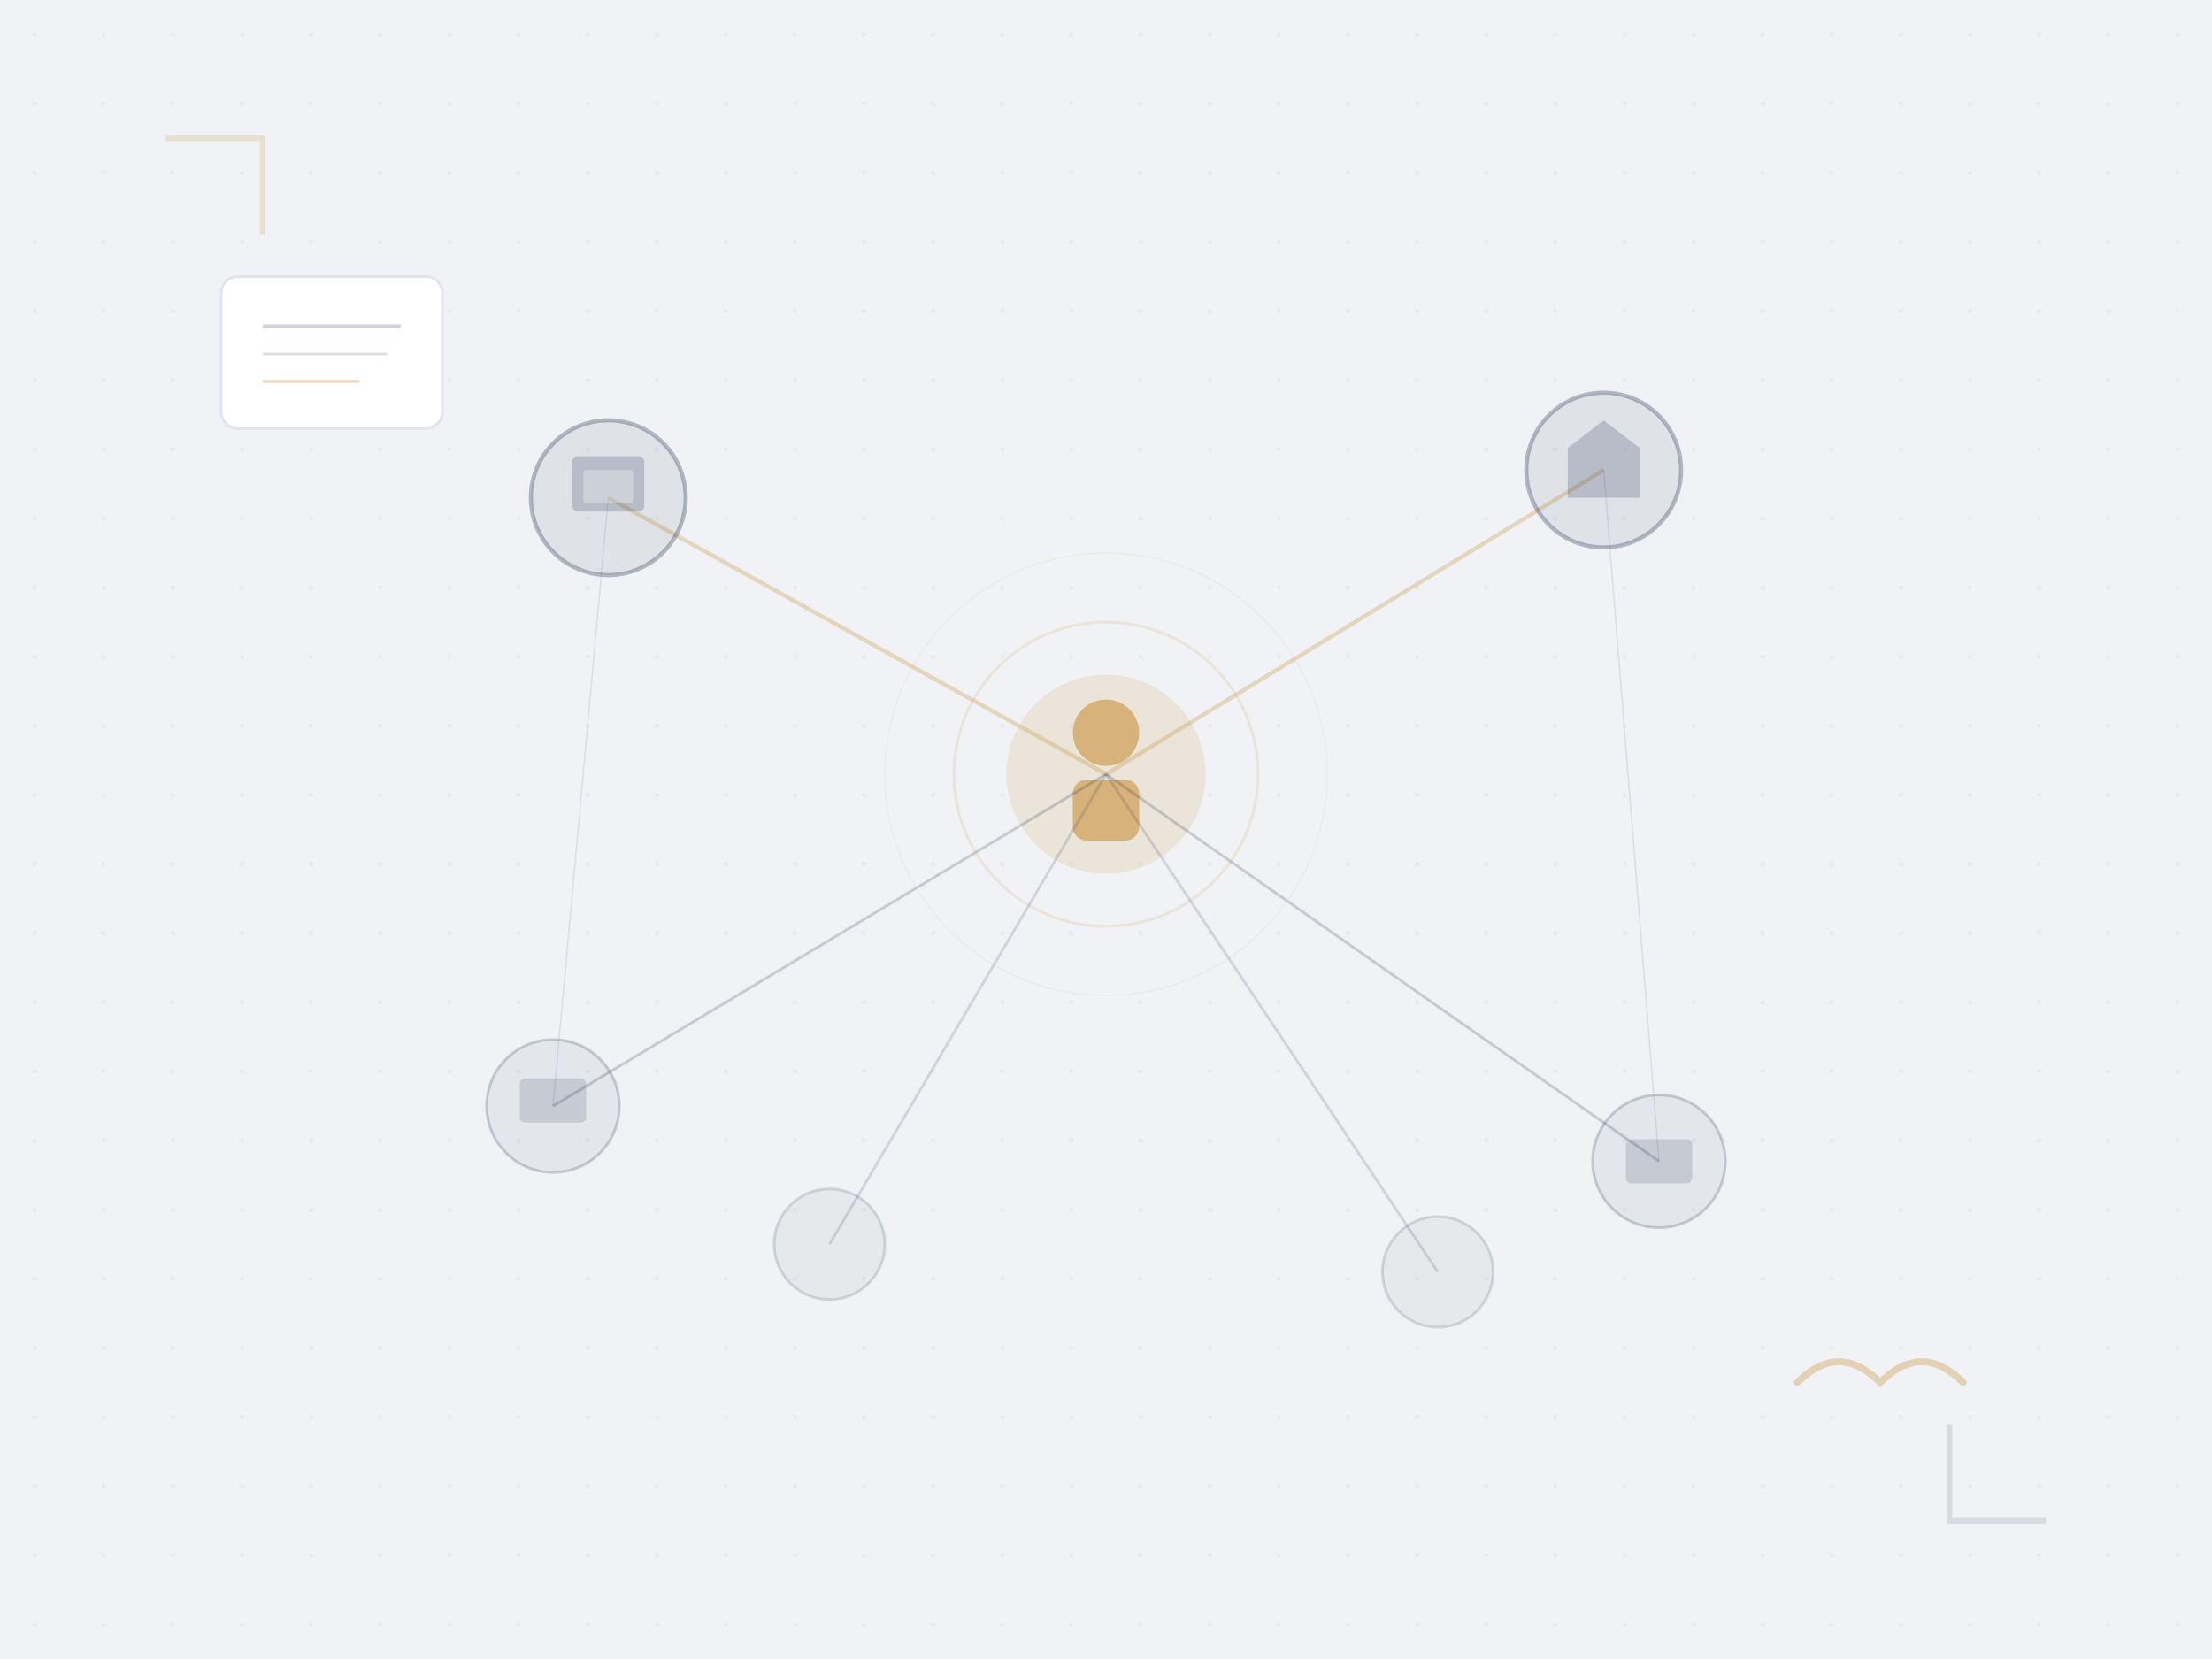
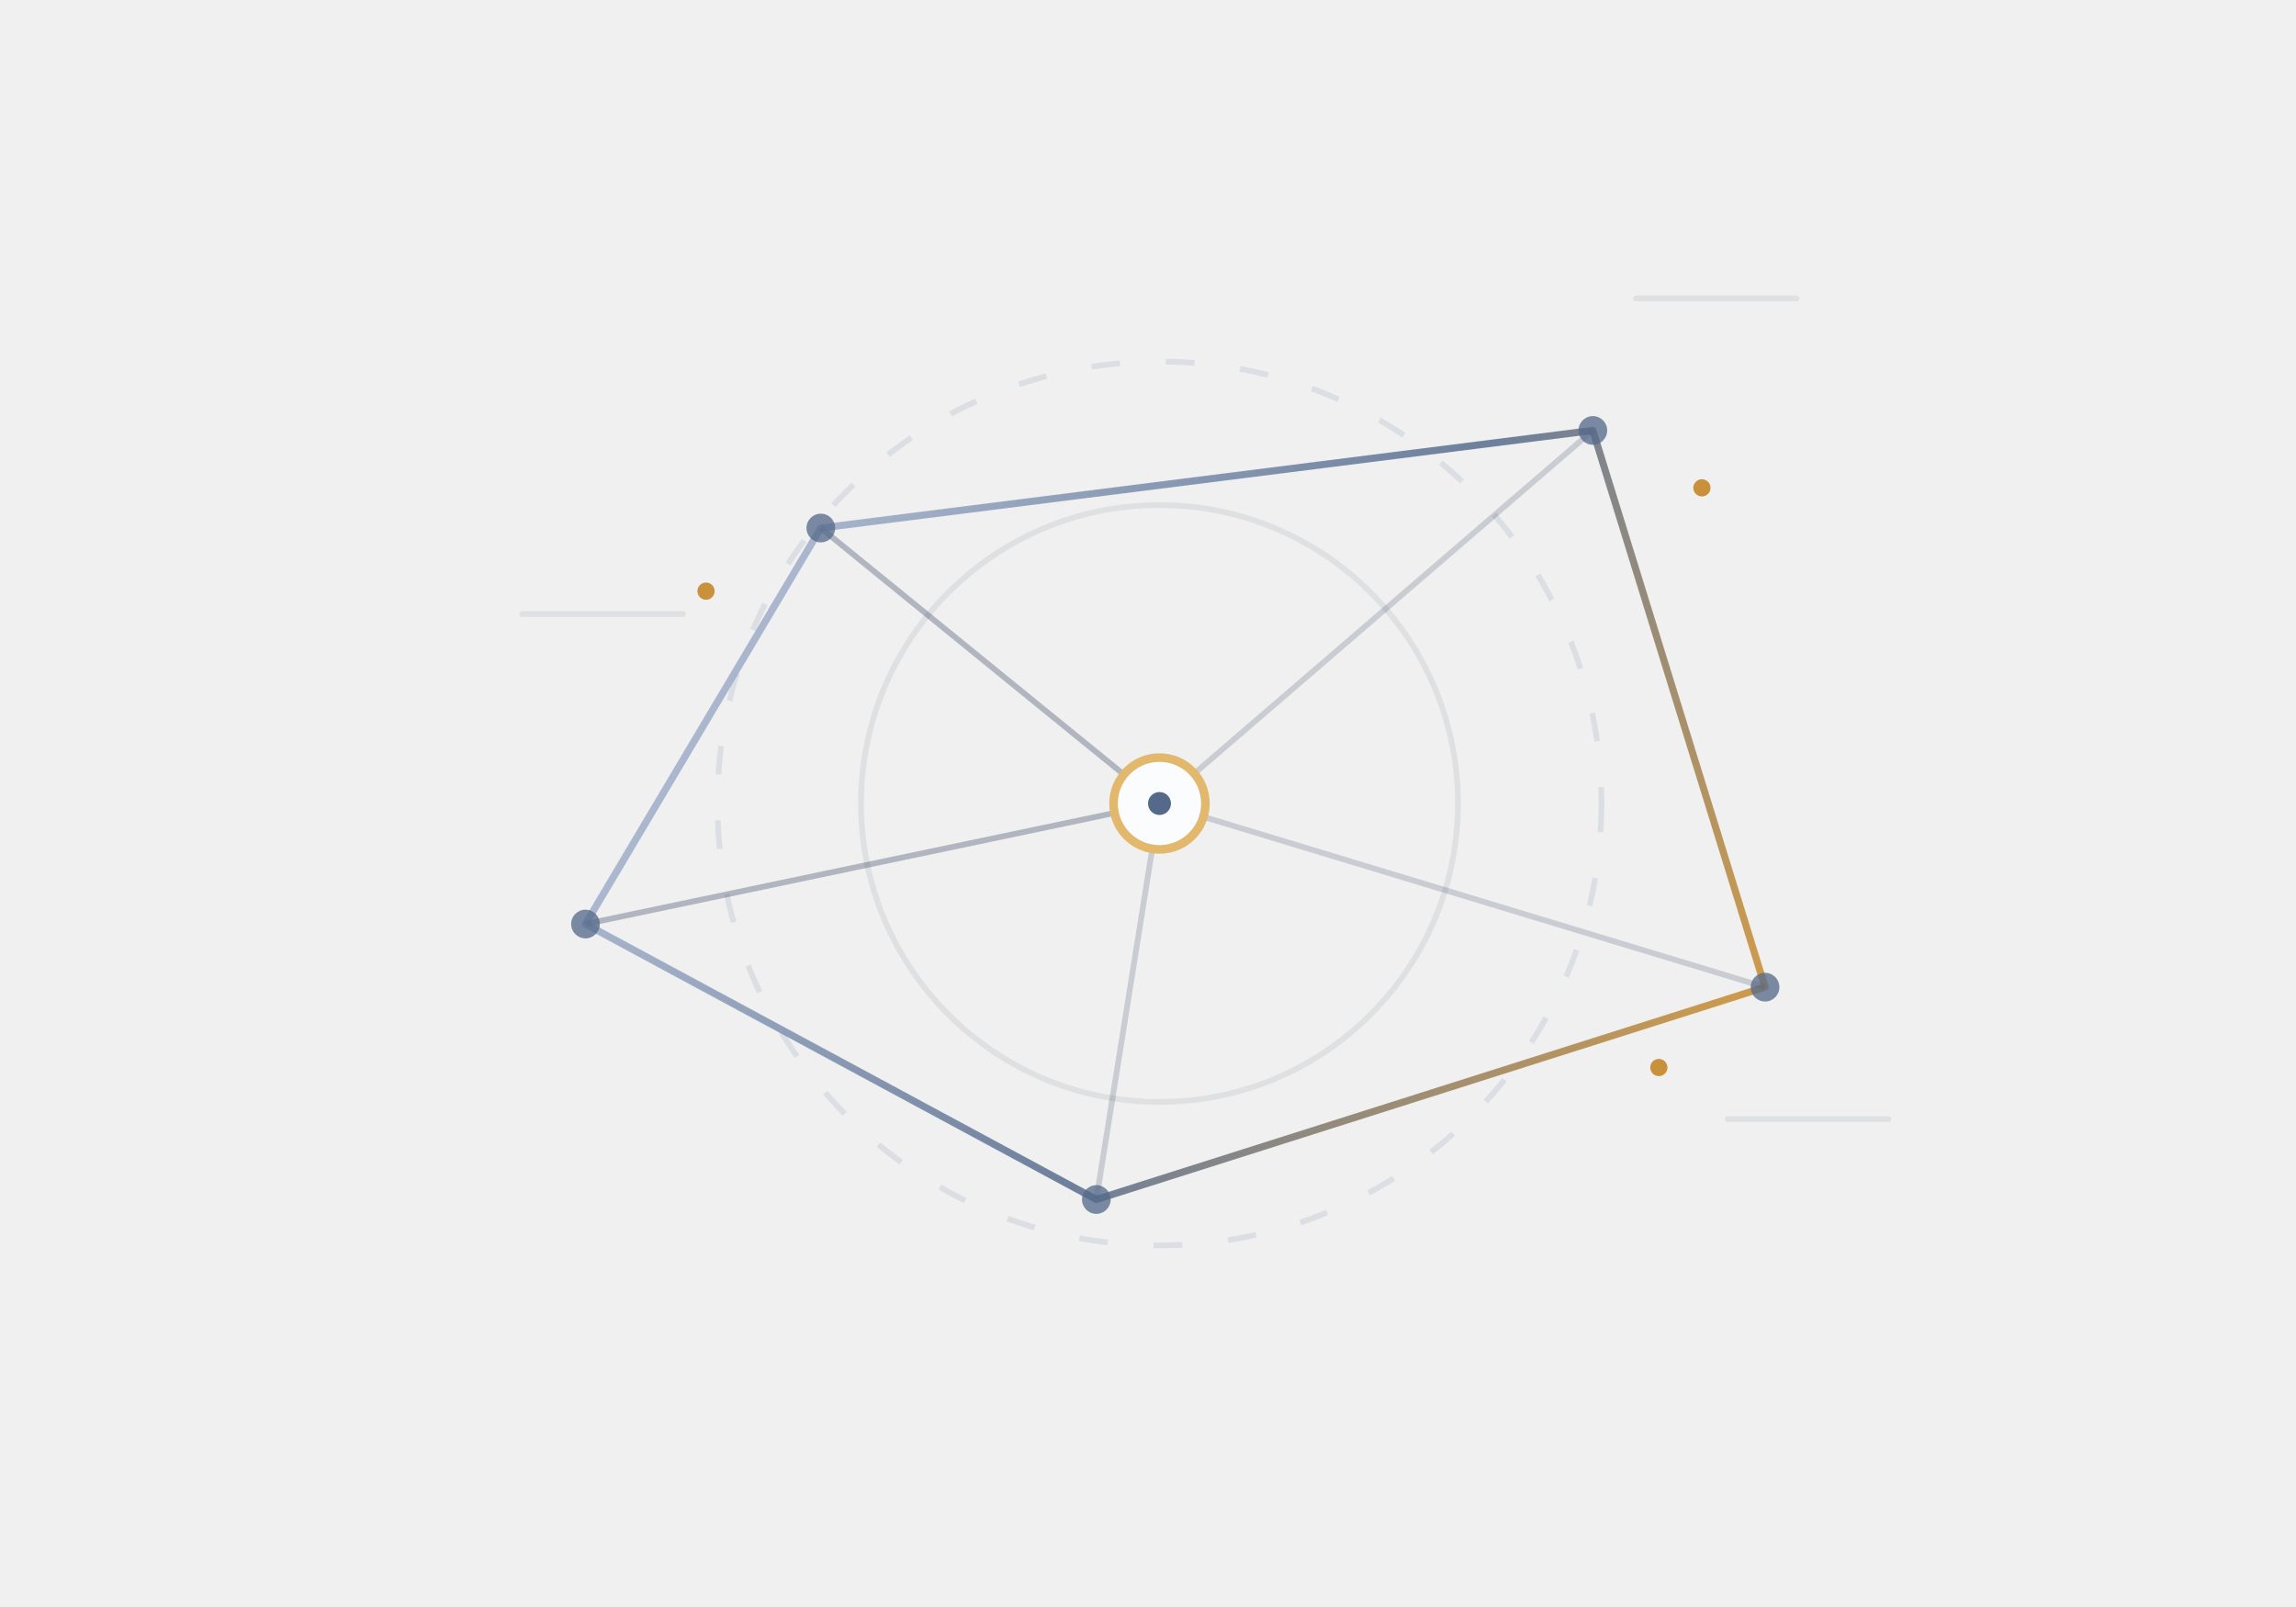
- <svg xmlns="http://www.w3.org/2000/svg" viewBox="0 0 800 600" fill="none">
-   <rect width="800" height="600" fill="#F0F2F5" />
+ <svg xmlns="http://www.w3.org/2000/svg" viewBox="0 0 800 560" width="800" height="560" fill="none">
  <defs>
-     <pattern id="dots2" width="25" height="25" patternUnits="userSpaceOnUse">
-       <circle cx="12.5" cy="12.5" r="0.8" fill="#1B2A4A" opacity="0.05" />
-     </pattern>
+     <linearGradient id="sh-gold" x1="260" y1="183" x2="590" y2="370" gradientUnits="userSpaceOnUse">
+       <stop offset="0" stop-color="#A7B5CF" />
+       <stop offset="0.56" stop-color="#5E7393" />
+       <stop offset="1" stop-color="#C9913B" />
+     </linearGradient>
  </defs>
-   <rect width="800" height="600" fill="url(#dots2)" />
-   <circle cx="400" cy="280" r="35" fill="#C9913B" opacity="0.15" stroke="#C9913B" stroke-width="2" />
-   <circle cx="400" cy="265" r="12" fill="#C9913B" opacity="0.6" />
-   <rect x="388" y="282" width="24" height="22" rx="5" fill="#C9913B" opacity="0.6" />
-   <line x1="400" y1="280" x2="220" y2="180" stroke="#C9913B" stroke-width="1.5" opacity="0.3" />
-   <line x1="400" y1="280" x2="580" y2="170" stroke="#C9913B" stroke-width="1.5" opacity="0.3" />
-   <line x1="400" y1="280" x2="200" y2="400" stroke="#1B2A4A" stroke-width="1" opacity="0.2" />
-   <line x1="400" y1="280" x2="600" y2="420" stroke="#1B2A4A" stroke-width="1" opacity="0.2" />
-   <line x1="400" y1="280" x2="300" y2="450" stroke="#1B2A4A" stroke-width="1" opacity="0.15" />
-   <line x1="400" y1="280" x2="520" y2="460" stroke="#1B2A4A" stroke-width="1" opacity="0.15" />
-   <line x1="220" y1="180" x2="200" y2="400" stroke="#1B2A4A" stroke-width="0.5" opacity="0.1" />
-   <line x1="580" y1="170" x2="600" y2="420" stroke="#1B2A4A" stroke-width="0.5" opacity="0.1" />
-   <circle cx="220" cy="180" r="28" fill="#1B2A4A" fill-opacity="0.08" stroke="#1B2A4A" stroke-width="1.5" stroke-opacity="0.3" />
-   <rect x="207" y="165" width="26" height="20" rx="2" fill="#1B2A4A" opacity="0.2" />
-   <rect x="211" y="170" width="18" height="12" rx="1" fill="#FFFFFF" opacity="0.3" />
-   <circle cx="580" cy="170" r="28" fill="#1B2A4A" fill-opacity="0.08" stroke="#1B2A4A" stroke-width="1.5" stroke-opacity="0.3" />
-   <path d="M567 162 L580 152 L593 162 L593 180 L567 180 Z" fill="#1B2A4A" opacity="0.2" />
-   <circle cx="200" cy="400" r="24" fill="#1B2A4A" fill-opacity="0.06" stroke="#1B2A4A" stroke-width="1" stroke-opacity="0.2" />
-   <rect x="188" y="390" width="24" height="16" rx="2" fill="#1B2A4A" opacity="0.15" />
-   <circle cx="600" cy="420" r="24" fill="#1B2A4A" fill-opacity="0.06" stroke="#1B2A4A" stroke-width="1" stroke-opacity="0.2" />
-   <rect x="588" y="412" width="24" height="16" rx="2" fill="#1B2A4A" opacity="0.15" />
-   <circle cx="300" cy="450" r="20" fill="#1B2A4A" fill-opacity="0.05" stroke="#1B2A4A" stroke-width="1" stroke-opacity="0.15" />
-   <circle cx="520" cy="460" r="20" fill="#1B2A4A" fill-opacity="0.05" stroke="#1B2A4A" stroke-width="1" stroke-opacity="0.15" />
-   <circle cx="400" cy="280" r="55" fill="none" stroke="#C9913B" stroke-width="1" opacity="0.15" />
-   <circle cx="400" cy="280" r="80" fill="none" stroke="#C9913B" stroke-width="0.5" opacity="0.08" />
-   <rect x="80" y="100" width="80" height="55" rx="6" fill="#FFFFFF" stroke="#E2E6EC" stroke-width="1" />
-   <line x1="95" y1="118" x2="145" y2="118" stroke="#1B2A4A" stroke-width="1.5" opacity="0.2" />
-   <line x1="95" y1="128" x2="140" y2="128" stroke="#1B2A4A" stroke-width="1" opacity="0.15" />
-   <line x1="95" y1="138" x2="130" y2="138" stroke="#C9913B" stroke-width="1" opacity="0.3" />
-   <path d="M650 500 C660 490 670 490 680 500 C690 490 700 490 710 500" stroke="#C9913B" stroke-width="2.5" fill="none" stroke-linecap="round" opacity="0.35" />
-   <path d="M60 50 L95 50 L95 85" stroke="#C9913B" stroke-width="2" opacity="0.2" fill="none" />
-   <path d="M740 550 L705 550 L705 515" stroke="#1B2A4A" stroke-width="2" opacity="0.12" fill="none" />
+   <circle cx="404" cy="280" r="154" stroke="#6B7F9F" stroke-opacity="0.16" stroke-width="2" stroke-dasharray="10 16" />
+   <circle cx="404" cy="280" r="104" stroke="#1B2A4A" stroke-opacity="0.08" stroke-width="2" />
+   <path d="M404 280L286 184L555 150L615 344L382 418L204 322Z" stroke="#1B2A4A" stroke-opacity="0.14" stroke-width="2" stroke-linejoin="round" />
+   <path d="M286 184L555 150L615 344L382 418L204 322L286 184Z" stroke="url(#sh-gold)" stroke-opacity="0.88" stroke-width="2.5" stroke-linejoin="round" />
+   <path d="M404 280L286 184M404 280L555 150M404 280L615 344M404 280L382 418M404 280L204 322" stroke="#1B2A4A" stroke-opacity="0.18" stroke-width="2" />
+   <path d="M182 214L238 214" stroke="#1B2A4A" stroke-opacity="0.08" stroke-width="2" stroke-linecap="round" />
+   <path d="M570 104H626" stroke="#1B2A4A" stroke-opacity="0.08" stroke-width="2" stroke-linecap="round" />
+   <path d="M602 390H658" stroke="#1B2A4A" stroke-opacity="0.08" stroke-width="2" stroke-linecap="round" />
+   <circle cx="404" cy="280" r="16" fill="#FBFCFD" stroke="#E2B86D" stroke-width="3" />
+   <circle cx="404" cy="280" r="4" fill="#556A8A" />
+   <circle cx="286" cy="184" r="5" fill="#556A8A" fill-opacity="0.76" />
+   <circle cx="555" cy="150" r="5" fill="#556A8A" fill-opacity="0.76" />
+   <circle cx="615" cy="344" r="5" fill="#556A8A" fill-opacity="0.76" />
+   <circle cx="382" cy="418" r="5" fill="#556A8A" fill-opacity="0.76" />
+   <circle cx="204" cy="322" r="5" fill="#556A8A" fill-opacity="0.76" />
+   <circle cx="246" cy="206" r="3" fill="#C9913B" />
+   <circle cx="593" cy="170" r="3" fill="#C9913B" />
+   <circle cx="578" cy="372" r="3" fill="#C9913B" />
</svg>
